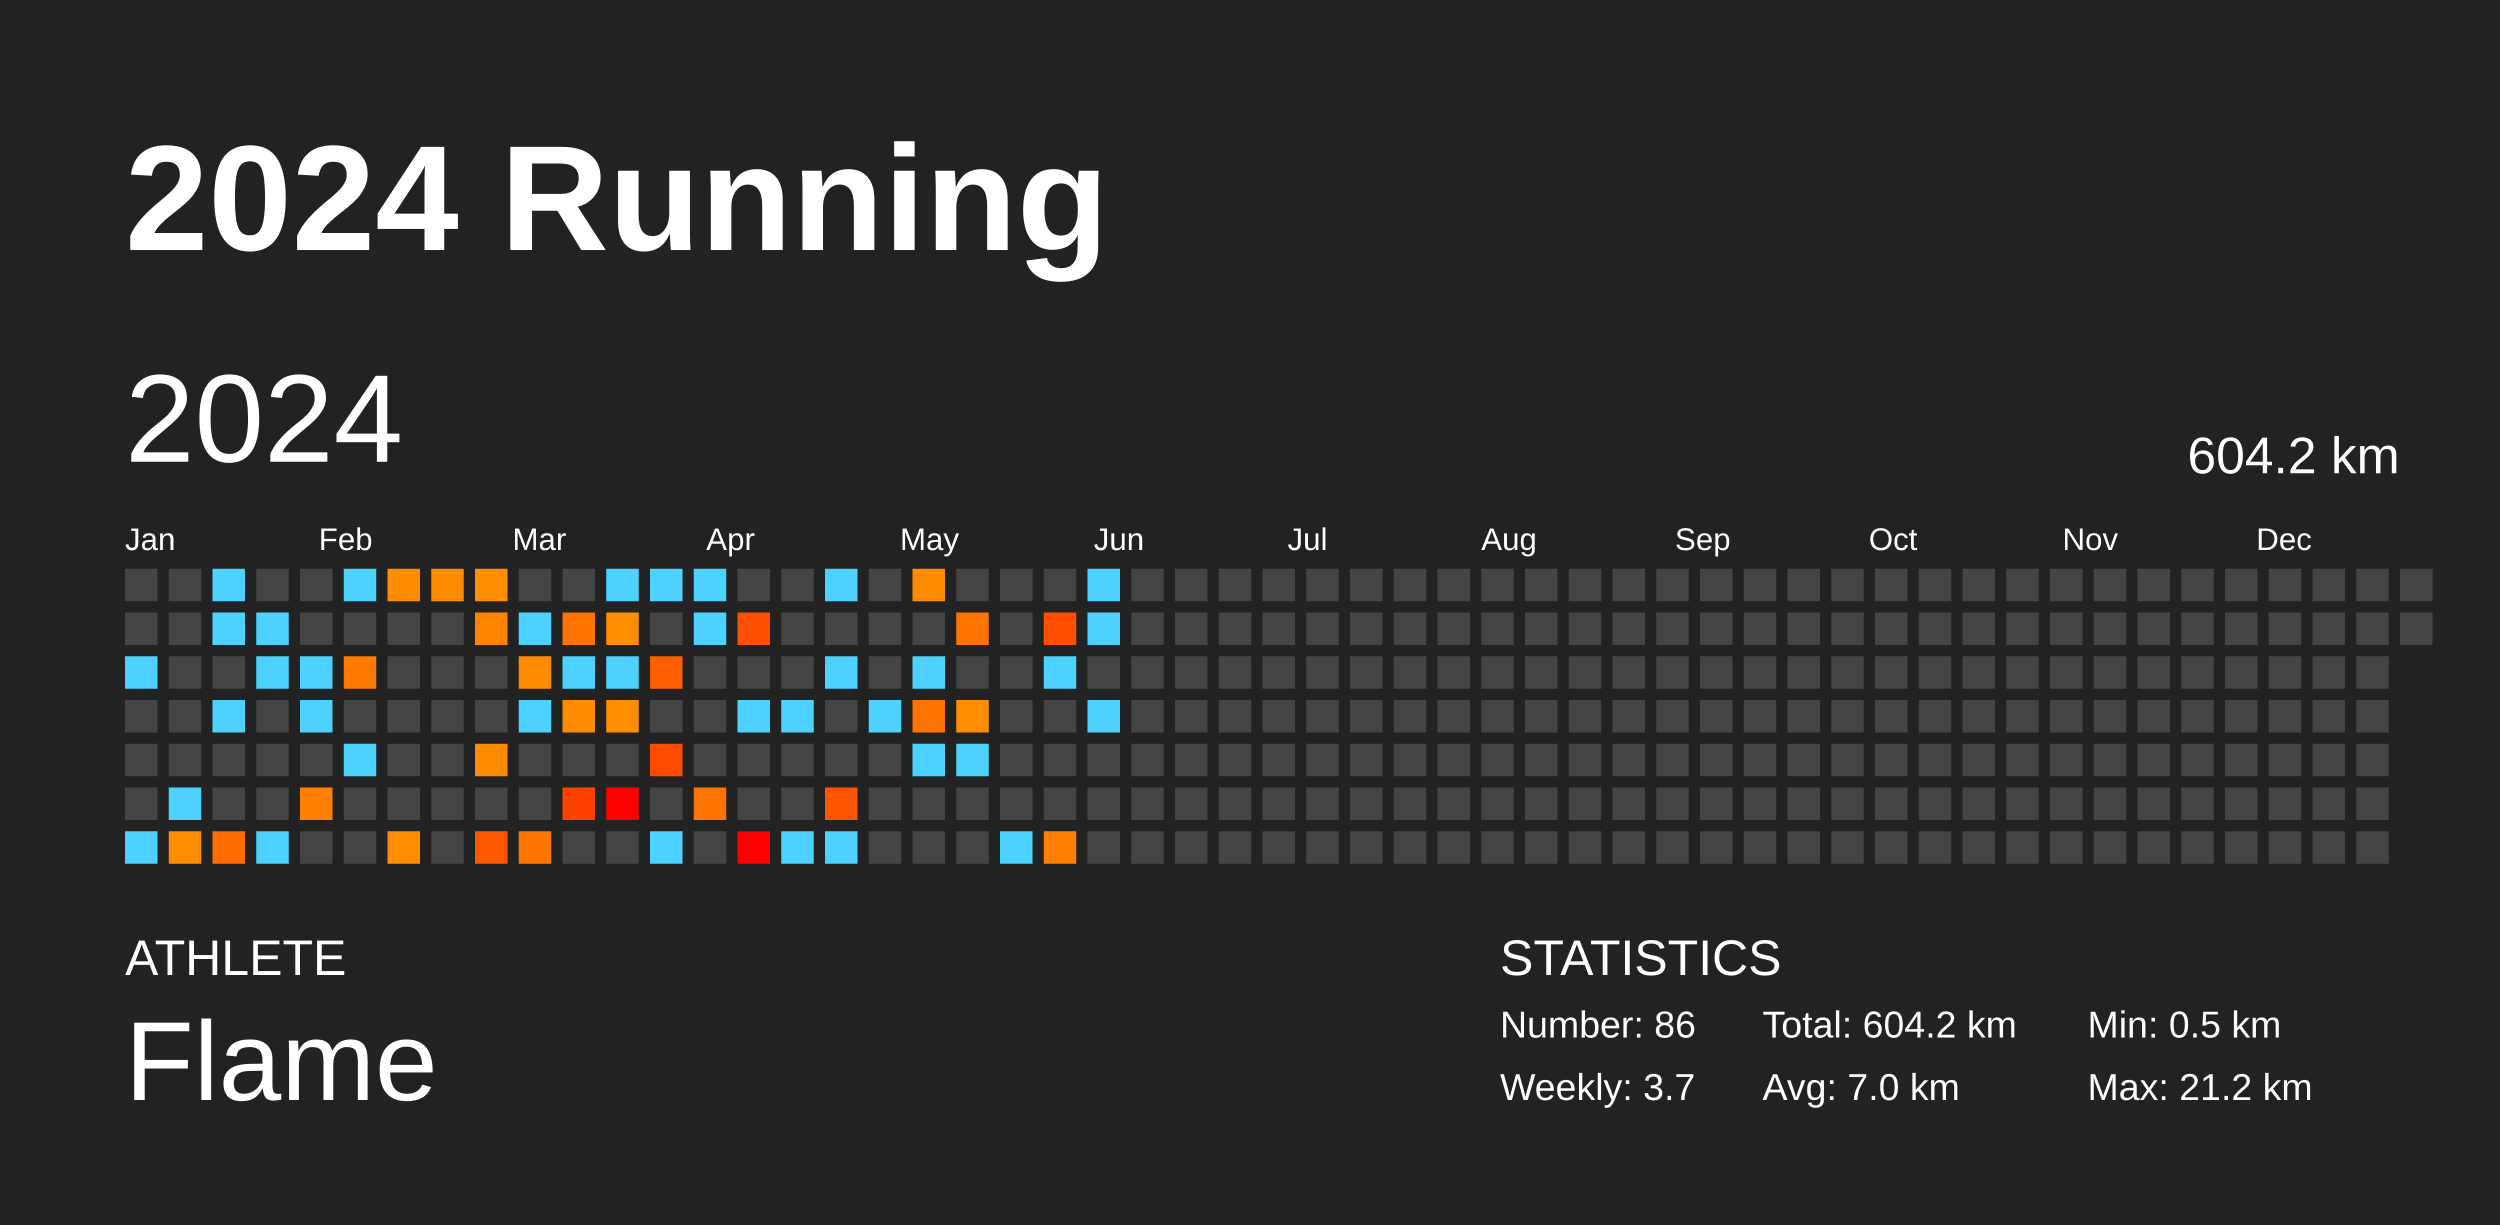
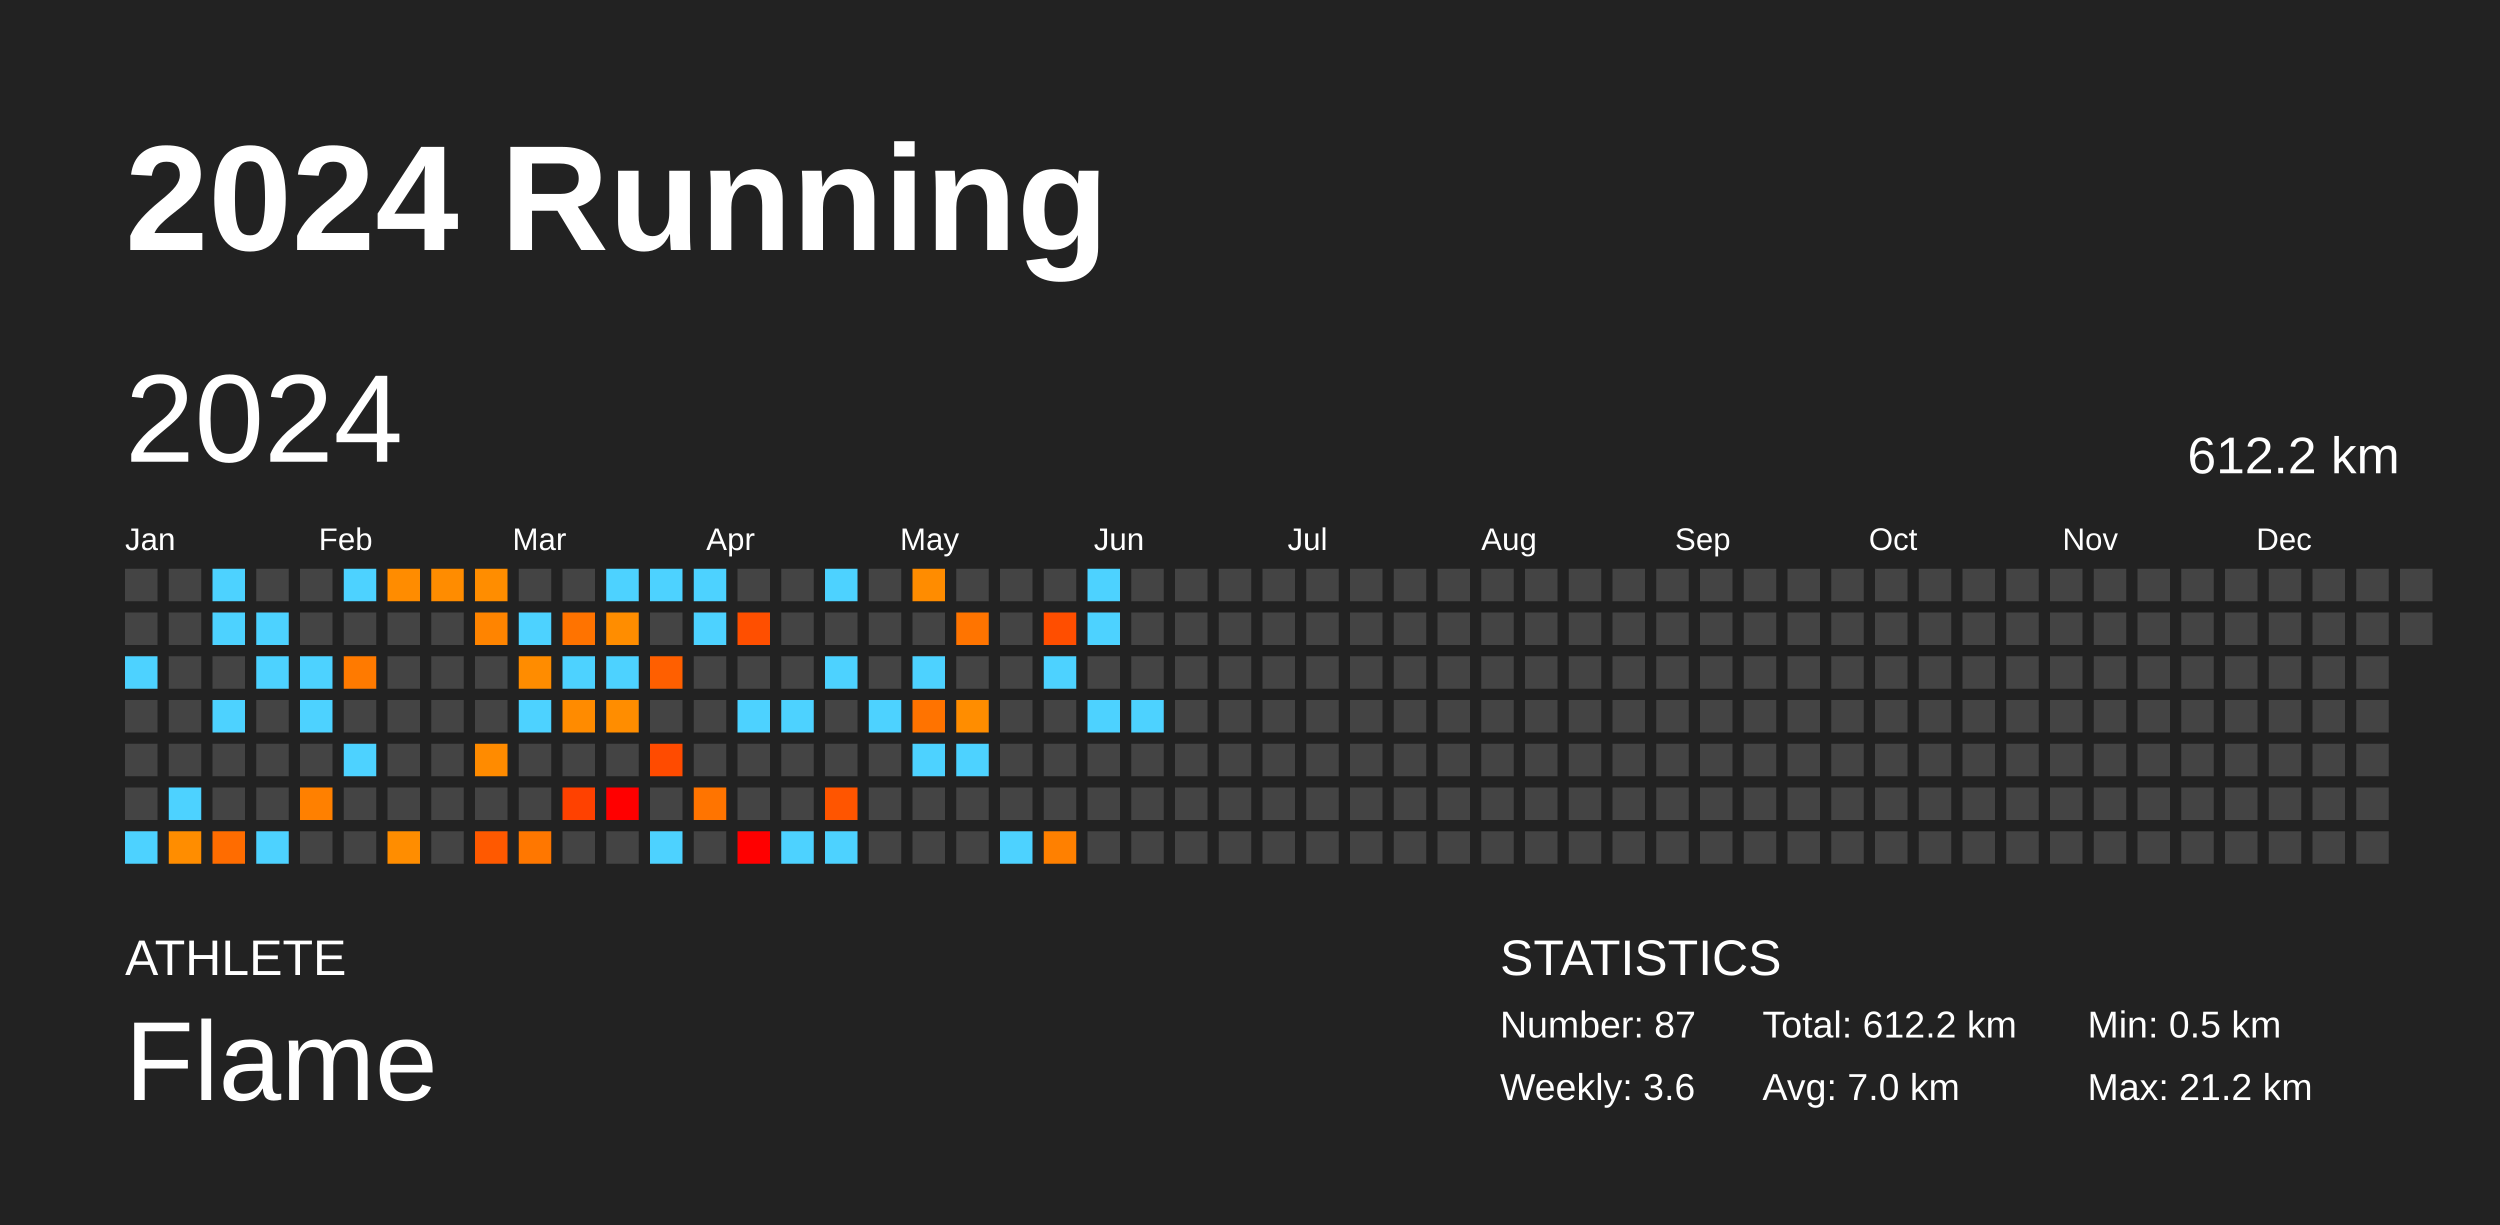
<svg xmlns="http://www.w3.org/2000/svg" baseProfile="full" height="98mm" version="1.1" viewBox="0,0,200,98" width="200mm">
  <defs />
  <rect fill="#222222" height="98" width="200" x="0" y="0" />
  <text fill="#FFFFFF" style="font-size:12px; font-family:Arial; font-weight:bold;" x="10" y="20">2024 Running</text>
  <text fill="#FFFFFF" style="font-size:4px; font-family:Arial" x="10" y="78">ATHLETE</text>
  <text fill="#FFFFFF" style="font-size:9px; font-family:Arial" x="10" y="88">Flame</text>
  <text fill="#FFFFFF" style="font-size:4px; font-family:Arial" x="120" y="78">STATISTICS</text>
-   <text fill="#FFFFFF" style="font-size:3px; font-family:Arial" x="120" y="83">Number: 86</text>
-   <text fill="#FFFFFF" style="font-size:3px; font-family:Arial" x="120" y="88">Weekly: 3.7</text>
-   <text fill="#FFFFFF" style="font-size:3px; font-family:Arial" x="141" y="83">Total: 604.2 km</text>
+   <text fill="#FFFFFF" style="font-size:3px; font-family:Arial" x="120" y="83">Number: 87</text>
+   <text fill="#FFFFFF" style="font-size:3px; font-family:Arial" x="120" y="88">Weekly: 3.6</text>
+   <text fill="#FFFFFF" style="font-size:3px; font-family:Arial" x="141" y="83">Total: 612.2 km</text>
  <text fill="#FFFFFF" style="font-size:3px; font-family:Arial" x="141" y="88">Avg: 7.0 km</text>
  <text fill="#FFFFFF" style="font-size:3px; font-family:Arial" x="167" y="83">Min: 0.5 km</text>
  <text fill="#FFFFFF" style="font-size:3px; font-family:Arial" x="167" y="88">Max: 21.2 km</text>
  <text dominant-baseline="hanging" fill="#FFFFFF" style="font-size:10.0px; font-family:Arial;" x="10" y="30">2024</text>
-   <text dominant-baseline="hanging" fill="#FFFFFF" style="font-size:4.125px; font-family:Arial;" x="175" y="35">604.2 km</text>
+   <text dominant-baseline="hanging" fill="#FFFFFF" style="font-size:4.125px; font-family:Arial;" x="175" y="35">612.2 km</text>
  <text fill="#FFFFFF" style="font-size:2.5px; font-family:Arial" x="10.0" y="44">Jan</text>
  <text fill="#FFFFFF" style="font-size:2.5px; font-family:Arial" x="25.5" y="44">Feb</text>
  <text fill="#FFFFFF" style="font-size:2.5px; font-family:Arial" x="41.0" y="44">Mar</text>
  <text fill="#FFFFFF" style="font-size:2.5px; font-family:Arial" x="56.5" y="44">Apr</text>
  <text fill="#FFFFFF" style="font-size:2.5px; font-family:Arial" x="72.0" y="44">May</text>
  <text fill="#FFFFFF" style="font-size:2.5px; font-family:Arial" x="87.5" y="44">Jun</text>
  <text fill="#FFFFFF" style="font-size:2.5px; font-family:Arial" x="103.0" y="44">Jul</text>
  <text fill="#FFFFFF" style="font-size:2.5px; font-family:Arial" x="118.5" y="44">Aug</text>
  <text fill="#FFFFFF" style="font-size:2.5px; font-family:Arial" x="134.0" y="44">Sep</text>
  <text fill="#FFFFFF" style="font-size:2.5px; font-family:Arial" x="149.5" y="44">Oct</text>
  <text fill="#FFFFFF" style="font-size:2.5px; font-family:Arial" x="165.0" y="44">Nov</text>
  <text fill="#FFFFFF" style="font-size:2.5px; font-family:Arial" x="180.5" y="44">Dec</text>
  <rect fill="#444444" height="2.6" width="2.6" x="10.0" y="45.5" />
  <rect fill="#444444" height="2.6" width="2.6" x="10.0" y="49.0" />
  <rect fill="#4dd2ff" height="2.6" width="2.6" x="10.0" y="52.5" />
  <rect fill="#444444" height="2.6" width="2.6" x="10.0" y="56.0" />
  <rect fill="#444444" height="2.6" width="2.6" x="10.0" y="59.5" />
  <rect fill="#444444" height="2.6" width="2.6" x="10.0" y="63.0" />
  <rect fill="#4dd2ff" height="2.6" width="2.6" x="10.0" y="66.5" />
  <rect fill="#444444" height="2.6" width="2.6" x="13.5" y="45.5" />
  <rect fill="#444444" height="2.6" width="2.6" x="13.5" y="49.0" />
  <rect fill="#444444" height="2.6" width="2.6" x="13.5" y="52.5" />
  <rect fill="#444444" height="2.6" width="2.6" x="13.5" y="56.0" />
  <rect fill="#444444" height="2.6" width="2.6" x="13.5" y="59.5" />
  <rect fill="#4dd2ff" height="2.6" width="2.6" x="13.5" y="63.0" />
  <rect fill="#ff8d00" height="2.6" width="2.6" x="13.5" y="66.5" />
  <rect fill="#4dd2ff" height="2.6" width="2.6" x="17.0" y="45.5" />
  <rect fill="#4dd2ff" height="2.6" width="2.6" x="17.0" y="49.0" />
  <rect fill="#444444" height="2.6" width="2.6" x="17.0" y="52.5" />
  <rect fill="#4dd2ff" height="2.6" width="2.6" x="17.0" y="56.0" />
  <rect fill="#444444" height="2.6" width="2.6" x="17.0" y="59.5" />
  <rect fill="#444444" height="2.6" width="2.6" x="17.0" y="63.0" />
  <rect fill="#ff6c00" height="2.6" width="2.6" x="17.0" y="66.5" />
  <rect fill="#444444" height="2.6" width="2.6" x="20.5" y="45.5" />
  <rect fill="#4dd2ff" height="2.6" width="2.6" x="20.5" y="49.0" />
  <rect fill="#4dd2ff" height="2.6" width="2.6" x="20.5" y="52.5" />
  <rect fill="#444444" height="2.6" width="2.6" x="20.5" y="56.0" />
  <rect fill="#444444" height="2.6" width="2.6" x="20.5" y="59.5" />
  <rect fill="#444444" height="2.6" width="2.6" x="20.5" y="63.0" />
  <rect fill="#4dd2ff" height="2.6" width="2.6" x="20.5" y="66.5" />
  <rect fill="#444444" height="2.6" width="2.6" x="24.0" y="45.5" />
  <rect fill="#444444" height="2.6" width="2.6" x="24.0" y="49.0" />
  <rect fill="#4dd2ff" height="2.6" width="2.6" x="24.0" y="52.5" />
  <rect fill="#4dd2ff" height="2.6" width="2.6" x="24.0" y="56.0" />
  <rect fill="#444444" height="2.6" width="2.6" x="24.0" y="59.5" />
  <rect fill="#ff8000" height="2.6" width="2.6" x="24.0" y="63.0" />
  <rect fill="#444444" height="2.6" width="2.6" x="24.0" y="66.5" />
  <rect fill="#4dd2ff" height="2.6" width="2.6" x="27.5" y="45.5" />
  <rect fill="#444444" height="2.6" width="2.6" x="27.5" y="49.0" />
  <rect fill="#ff7a00" height="2.6" width="2.6" x="27.5" y="52.5" />
  <rect fill="#444444" height="2.6" width="2.6" x="27.5" y="56.0" />
  <rect fill="#4dd2ff" height="2.6" width="2.6" x="27.5" y="59.5" />
  <rect fill="#444444" height="2.6" width="2.6" x="27.5" y="63.0" />
  <rect fill="#444444" height="2.6" width="2.6" x="27.5" y="66.5" />
  <rect fill="#ff8c00" height="2.6" width="2.6" x="31.0" y="45.5" />
  <rect fill="#444444" height="2.6" width="2.6" x="31.0" y="49.0" />
  <rect fill="#444444" height="2.6" width="2.6" x="31.0" y="52.5" />
  <rect fill="#444444" height="2.6" width="2.6" x="31.0" y="56.0" />
  <rect fill="#444444" height="2.6" width="2.6" x="31.0" y="59.5" />
  <rect fill="#444444" height="2.6" width="2.6" x="31.0" y="63.0" />
  <rect fill="#ff8d00" height="2.6" width="2.6" x="31.0" y="66.5" />
  <rect fill="#ff8c00" height="2.6" width="2.6" x="34.5" y="45.5" />
  <rect fill="#444444" height="2.6" width="2.6" x="34.5" y="49.0" />
  <rect fill="#444444" height="2.6" width="2.6" x="34.5" y="52.5" />
  <rect fill="#444444" height="2.6" width="2.6" x="34.5" y="56.0" />
  <rect fill="#444444" height="2.6" width="2.6" x="34.5" y="59.5" />
  <rect fill="#444444" height="2.6" width="2.6" x="34.5" y="63.0" />
  <rect fill="#444444" height="2.6" width="2.6" x="34.5" y="66.5" />
  <rect fill="#ff8d00" height="2.6" width="2.6" x="38.0" y="45.5" />
  <rect fill="#ff8400" height="2.6" width="2.6" x="38.0" y="49.0" />
  <rect fill="#444444" height="2.6" width="2.6" x="38.0" y="52.5" />
  <rect fill="#444444" height="2.6" width="2.6" x="38.0" y="56.0" />
  <rect fill="#ff8b00" height="2.6" width="2.6" x="38.0" y="59.5" />
  <rect fill="#444444" height="2.6" width="2.6" x="38.0" y="63.0" />
  <rect fill="#ff5900" height="2.6" width="2.6" x="38.0" y="66.5" />
  <rect fill="#444444" height="2.6" width="2.6" x="41.5" y="45.5" />
  <rect fill="#4dd2ff" height="2.6" width="2.6" x="41.5" y="49.0" />
  <rect fill="#ff8c00" height="2.6" width="2.6" x="41.5" y="52.5" />
  <rect fill="#4dd2ff" height="2.6" width="2.6" x="41.5" y="56.0" />
  <rect fill="#444444" height="2.6" width="2.6" x="41.5" y="59.5" />
  <rect fill="#444444" height="2.6" width="2.6" x="41.5" y="63.0" />
  <rect fill="#ff7700" height="2.6" width="2.6" x="41.5" y="66.5" />
  <rect fill="#444444" height="2.6" width="2.6" x="45.0" y="45.5" />
  <rect fill="#ff7300" height="2.6" width="2.6" x="45.0" y="49.0" />
  <rect fill="#4dd2ff" height="2.6" width="2.6" x="45.0" y="52.5" />
  <rect fill="#ff8b00" height="2.6" width="2.6" x="45.0" y="56.0" />
  <rect fill="#444444" height="2.6" width="2.6" x="45.0" y="59.5" />
  <rect fill="#ff4100" height="2.6" width="2.6" x="45.0" y="63.0" />
  <rect fill="#444444" height="2.6" width="2.6" x="45.0" y="66.5" />
  <rect fill="#4dd2ff" height="2.6" width="2.6" x="48.5" y="45.5" />
  <rect fill="#ff8d00" height="2.6" width="2.6" x="48.5" y="49.0" />
  <rect fill="#4dd2ff" height="2.6" width="2.6" x="48.5" y="52.5" />
  <rect fill="#ff8d00" height="2.6" width="2.6" x="48.5" y="56.0" />
  <rect fill="#444444" height="2.6" width="2.6" x="48.5" y="59.5" />
  <rect fill="red" height="2.6" width="2.6" x="48.5" y="63.0" />
  <rect fill="#444444" height="2.6" width="2.6" x="48.5" y="66.5" />
  <rect fill="#4dd2ff" height="2.6" width="2.6" x="52.0" y="45.5" />
  <rect fill="#444444" height="2.6" width="2.6" x="52.0" y="49.0" />
  <rect fill="#ff5f00" height="2.6" width="2.6" x="52.0" y="52.5" />
  <rect fill="#444444" height="2.6" width="2.6" x="52.0" y="56.0" />
  <rect fill="#ff4b00" height="2.6" width="2.6" x="52.0" y="59.5" />
  <rect fill="#444444" height="2.6" width="2.6" x="52.0" y="63.0" />
  <rect fill="#4dd2ff" height="2.6" width="2.6" x="52.0" y="66.5" />
  <rect fill="#4dd2ff" height="2.6" width="2.6" x="55.5" y="45.5" />
  <rect fill="#4dd2ff" height="2.6" width="2.6" x="55.5" y="49.0" />
  <rect fill="#444444" height="2.6" width="2.6" x="55.5" y="52.5" />
  <rect fill="#444444" height="2.6" width="2.6" x="55.5" y="56.0" />
  <rect fill="#444444" height="2.6" width="2.6" x="55.5" y="59.5" />
  <rect fill="#ff7400" height="2.6" width="2.6" x="55.5" y="63.0" />
  <rect fill="#444444" height="2.6" width="2.6" x="55.5" y="66.5" />
  <rect fill="#444444" height="2.6" width="2.6" x="59.0" y="45.5" />
  <rect fill="#ff4f00" height="2.6" width="2.6" x="59.0" y="49.0" />
  <rect fill="#444444" height="2.6" width="2.6" x="59.0" y="52.5" />
  <rect fill="#4dd2ff" height="2.6" width="2.6" x="59.0" y="56.0" />
  <rect fill="#444444" height="2.6" width="2.6" x="59.0" y="59.5" />
  <rect fill="#444444" height="2.6" width="2.6" x="59.0" y="63.0" />
  <rect fill="red" height="2.6" width="2.6" x="59.0" y="66.5" />
  <rect fill="#444444" height="2.6" width="2.6" x="62.5" y="45.5" />
  <rect fill="#444444" height="2.6" width="2.6" x="62.5" y="49.0" />
  <rect fill="#444444" height="2.6" width="2.6" x="62.5" y="52.5" />
  <rect fill="#4dd2ff" height="2.6" width="2.6" x="62.5" y="56.0" />
  <rect fill="#444444" height="2.6" width="2.6" x="62.5" y="59.5" />
  <rect fill="#444444" height="2.6" width="2.6" x="62.5" y="63.0" />
  <rect fill="#4dd2ff" height="2.6" width="2.6" x="62.5" y="66.5" />
  <rect fill="#4dd2ff" height="2.6" width="2.6" x="66.0" y="45.5" />
  <rect fill="#444444" height="2.6" width="2.6" x="66.0" y="49.0" />
  <rect fill="#4dd2ff" height="2.6" width="2.6" x="66.0" y="52.5" />
  <rect fill="#444444" height="2.6" width="2.6" x="66.0" y="56.0" />
  <rect fill="#444444" height="2.6" width="2.6" x="66.0" y="59.5" />
  <rect fill="#ff5500" height="2.6" width="2.6" x="66.0" y="63.0" />
  <rect fill="#4dd2ff" height="2.6" width="2.6" x="66.0" y="66.5" />
  <rect fill="#444444" height="2.6" width="2.6" x="69.5" y="45.5" />
  <rect fill="#444444" height="2.6" width="2.6" x="69.5" y="49.0" />
  <rect fill="#444444" height="2.6" width="2.6" x="69.5" y="52.5" />
  <rect fill="#4dd2ff" height="2.6" width="2.6" x="69.5" y="56.0" />
  <rect fill="#444444" height="2.6" width="2.6" x="69.5" y="59.5" />
  <rect fill="#444444" height="2.6" width="2.6" x="69.5" y="63.0" />
  <rect fill="#444444" height="2.6" width="2.6" x="69.5" y="66.5" />
  <rect fill="#ff8c00" height="2.6" width="2.6" x="73.0" y="45.5" />
  <rect fill="#444444" height="2.6" width="2.6" x="73.0" y="49.0" />
  <rect fill="#4dd2ff" height="2.6" width="2.6" x="73.0" y="52.5" />
  <rect fill="#ff7300" height="2.6" width="2.6" x="73.0" y="56.0" />
  <rect fill="#4dd2ff" height="2.6" width="2.6" x="73.0" y="59.5" />
  <rect fill="#444444" height="2.6" width="2.6" x="73.0" y="63.0" />
  <rect fill="#444444" height="2.6" width="2.6" x="73.0" y="66.5" />
  <rect fill="#444444" height="2.6" width="2.6" x="76.5" y="45.5" />
  <rect fill="#ff7400" height="2.6" width="2.6" x="76.5" y="49.0" />
  <rect fill="#444444" height="2.6" width="2.6" x="76.5" y="52.5" />
  <rect fill="#ff8d00" height="2.6" width="2.6" x="76.5" y="56.0" />
  <rect fill="#4dd2ff" height="2.6" width="2.6" x="76.5" y="59.5" />
  <rect fill="#444444" height="2.6" width="2.6" x="76.5" y="63.0" />
  <rect fill="#444444" height="2.6" width="2.6" x="76.5" y="66.5" />
  <rect fill="#444444" height="2.6" width="2.6" x="80.0" y="45.5" />
  <rect fill="#444444" height="2.6" width="2.6" x="80.0" y="49.0" />
  <rect fill="#444444" height="2.6" width="2.6" x="80.0" y="52.5" />
  <rect fill="#444444" height="2.6" width="2.6" x="80.0" y="56.0" />
  <rect fill="#444444" height="2.6" width="2.6" x="80.0" y="59.5" />
  <rect fill="#444444" height="2.6" width="2.6" x="80.0" y="63.0" />
  <rect fill="#4dd2ff" height="2.6" width="2.6" x="80.0" y="66.5" />
  <rect fill="#444444" height="2.6" width="2.6" x="83.5" y="45.5" />
  <rect fill="#ff4e00" height="2.6" width="2.6" x="83.5" y="49.0" />
  <rect fill="#4dd2ff" height="2.6" width="2.6" x="83.5" y="52.5" />
  <rect fill="#444444" height="2.6" width="2.6" x="83.5" y="56.0" />
  <rect fill="#444444" height="2.6" width="2.6" x="83.5" y="59.5" />
  <rect fill="#444444" height="2.6" width="2.6" x="83.5" y="63.0" />
  <rect fill="#ff8000" height="2.6" width="2.6" x="83.5" y="66.5" />
  <rect fill="#4dd2ff" height="2.6" width="2.6" x="87.0" y="45.5" />
  <rect fill="#4dd2ff" height="2.6" width="2.6" x="87.0" y="49.0" />
  <rect fill="#444444" height="2.6" width="2.6" x="87.0" y="52.5" />
  <rect fill="#4dd2ff" height="2.6" width="2.6" x="87.0" y="56.0" />
  <rect fill="#444444" height="2.6" width="2.6" x="87.0" y="59.5" />
  <rect fill="#444444" height="2.6" width="2.6" x="87.0" y="63.0" />
  <rect fill="#444444" height="2.6" width="2.6" x="87.0" y="66.5" />
  <rect fill="#444444" height="2.6" width="2.6" x="90.5" y="45.5" />
  <rect fill="#444444" height="2.6" width="2.6" x="90.5" y="49.0" />
  <rect fill="#444444" height="2.6" width="2.6" x="90.5" y="52.5" />
-   <rect fill="#444444" height="2.6" width="2.6" x="90.5" y="56.0" />
+   <rect fill="#4dd2ff" height="2.6" width="2.6" x="90.5" y="56.0" />
  <rect fill="#444444" height="2.6" width="2.6" x="90.5" y="59.5" />
  <rect fill="#444444" height="2.6" width="2.6" x="90.5" y="63.0" />
  <rect fill="#444444" height="2.6" width="2.6" x="90.5" y="66.5" />
  <rect fill="#444444" height="2.6" width="2.6" x="94.0" y="45.5" />
  <rect fill="#444444" height="2.6" width="2.6" x="94.0" y="49.0" />
  <rect fill="#444444" height="2.6" width="2.6" x="94.0" y="52.5" />
  <rect fill="#444444" height="2.6" width="2.6" x="94.0" y="56.0" />
  <rect fill="#444444" height="2.6" width="2.6" x="94.0" y="59.5" />
  <rect fill="#444444" height="2.6" width="2.6" x="94.0" y="63.0" />
  <rect fill="#444444" height="2.6" width="2.6" x="94.0" y="66.5" />
  <rect fill="#444444" height="2.6" width="2.6" x="97.5" y="45.5" />
  <rect fill="#444444" height="2.6" width="2.6" x="97.5" y="49.0" />
  <rect fill="#444444" height="2.6" width="2.6" x="97.5" y="52.5" />
  <rect fill="#444444" height="2.6" width="2.6" x="97.5" y="56.0" />
  <rect fill="#444444" height="2.6" width="2.6" x="97.5" y="59.5" />
  <rect fill="#444444" height="2.6" width="2.6" x="97.5" y="63.0" />
  <rect fill="#444444" height="2.6" width="2.6" x="97.5" y="66.5" />
  <rect fill="#444444" height="2.6" width="2.6" x="101.0" y="45.5" />
  <rect fill="#444444" height="2.6" width="2.6" x="101.0" y="49.0" />
  <rect fill="#444444" height="2.6" width="2.6" x="101.0" y="52.5" />
  <rect fill="#444444" height="2.6" width="2.6" x="101.0" y="56.0" />
  <rect fill="#444444" height="2.6" width="2.6" x="101.0" y="59.5" />
  <rect fill="#444444" height="2.6" width="2.6" x="101.0" y="63.0" />
  <rect fill="#444444" height="2.6" width="2.6" x="101.0" y="66.5" />
  <rect fill="#444444" height="2.6" width="2.6" x="104.5" y="45.5" />
  <rect fill="#444444" height="2.6" width="2.6" x="104.5" y="49.0" />
  <rect fill="#444444" height="2.6" width="2.6" x="104.5" y="52.5" />
  <rect fill="#444444" height="2.6" width="2.6" x="104.5" y="56.0" />
  <rect fill="#444444" height="2.6" width="2.6" x="104.5" y="59.5" />
  <rect fill="#444444" height="2.6" width="2.6" x="104.5" y="63.0" />
  <rect fill="#444444" height="2.6" width="2.6" x="104.5" y="66.5" />
  <rect fill="#444444" height="2.6" width="2.6" x="108.0" y="45.5" />
  <rect fill="#444444" height="2.6" width="2.6" x="108.0" y="49.0" />
  <rect fill="#444444" height="2.6" width="2.6" x="108.0" y="52.5" />
  <rect fill="#444444" height="2.6" width="2.6" x="108.0" y="56.0" />
  <rect fill="#444444" height="2.6" width="2.6" x="108.0" y="59.5" />
  <rect fill="#444444" height="2.6" width="2.6" x="108.0" y="63.0" />
  <rect fill="#444444" height="2.6" width="2.6" x="108.0" y="66.5" />
  <rect fill="#444444" height="2.6" width="2.6" x="111.5" y="45.5" />
  <rect fill="#444444" height="2.6" width="2.6" x="111.5" y="49.0" />
  <rect fill="#444444" height="2.6" width="2.6" x="111.5" y="52.5" />
  <rect fill="#444444" height="2.6" width="2.6" x="111.5" y="56.0" />
  <rect fill="#444444" height="2.6" width="2.6" x="111.5" y="59.5" />
  <rect fill="#444444" height="2.6" width="2.6" x="111.5" y="63.0" />
  <rect fill="#444444" height="2.6" width="2.6" x="111.5" y="66.5" />
  <rect fill="#444444" height="2.6" width="2.6" x="115.0" y="45.5" />
  <rect fill="#444444" height="2.6" width="2.6" x="115.0" y="49.0" />
  <rect fill="#444444" height="2.6" width="2.6" x="115.0" y="52.5" />
  <rect fill="#444444" height="2.6" width="2.6" x="115.0" y="56.0" />
  <rect fill="#444444" height="2.6" width="2.6" x="115.0" y="59.5" />
  <rect fill="#444444" height="2.6" width="2.6" x="115.0" y="63.0" />
  <rect fill="#444444" height="2.6" width="2.6" x="115.0" y="66.5" />
  <rect fill="#444444" height="2.6" width="2.6" x="118.5" y="45.5" />
  <rect fill="#444444" height="2.6" width="2.6" x="118.5" y="49.0" />
  <rect fill="#444444" height="2.6" width="2.6" x="118.5" y="52.5" />
  <rect fill="#444444" height="2.6" width="2.6" x="118.5" y="56.0" />
  <rect fill="#444444" height="2.6" width="2.6" x="118.5" y="59.5" />
  <rect fill="#444444" height="2.6" width="2.6" x="118.5" y="63.0" />
  <rect fill="#444444" height="2.6" width="2.6" x="118.5" y="66.5" />
  <rect fill="#444444" height="2.6" width="2.6" x="122.0" y="45.5" />
  <rect fill="#444444" height="2.6" width="2.6" x="122.0" y="49.0" />
  <rect fill="#444444" height="2.6" width="2.6" x="122.0" y="52.5" />
  <rect fill="#444444" height="2.6" width="2.6" x="122.0" y="56.0" />
  <rect fill="#444444" height="2.6" width="2.6" x="122.0" y="59.5" />
  <rect fill="#444444" height="2.6" width="2.6" x="122.0" y="63.0" />
  <rect fill="#444444" height="2.6" width="2.6" x="122.0" y="66.5" />
  <rect fill="#444444" height="2.6" width="2.6" x="125.5" y="45.5" />
  <rect fill="#444444" height="2.6" width="2.6" x="125.5" y="49.0" />
  <rect fill="#444444" height="2.6" width="2.6" x="125.5" y="52.5" />
  <rect fill="#444444" height="2.6" width="2.6" x="125.5" y="56.0" />
  <rect fill="#444444" height="2.6" width="2.6" x="125.5" y="59.5" />
  <rect fill="#444444" height="2.6" width="2.6" x="125.5" y="63.0" />
  <rect fill="#444444" height="2.6" width="2.6" x="125.5" y="66.5" />
  <rect fill="#444444" height="2.6" width="2.6" x="129.0" y="45.5" />
  <rect fill="#444444" height="2.6" width="2.6" x="129.0" y="49.0" />
  <rect fill="#444444" height="2.6" width="2.6" x="129.0" y="52.5" />
  <rect fill="#444444" height="2.6" width="2.6" x="129.0" y="56.0" />
  <rect fill="#444444" height="2.6" width="2.6" x="129.0" y="59.5" />
  <rect fill="#444444" height="2.6" width="2.6" x="129.0" y="63.0" />
  <rect fill="#444444" height="2.6" width="2.6" x="129.0" y="66.5" />
  <rect fill="#444444" height="2.6" width="2.6" x="132.5" y="45.5" />
  <rect fill="#444444" height="2.6" width="2.6" x="132.5" y="49.0" />
  <rect fill="#444444" height="2.6" width="2.6" x="132.5" y="52.5" />
  <rect fill="#444444" height="2.6" width="2.6" x="132.5" y="56.0" />
  <rect fill="#444444" height="2.6" width="2.6" x="132.5" y="59.5" />
  <rect fill="#444444" height="2.6" width="2.6" x="132.5" y="63.0" />
  <rect fill="#444444" height="2.6" width="2.6" x="132.5" y="66.5" />
  <rect fill="#444444" height="2.6" width="2.6" x="136.0" y="45.5" />
  <rect fill="#444444" height="2.6" width="2.6" x="136.0" y="49.0" />
  <rect fill="#444444" height="2.6" width="2.6" x="136.0" y="52.5" />
  <rect fill="#444444" height="2.6" width="2.6" x="136.0" y="56.0" />
  <rect fill="#444444" height="2.6" width="2.6" x="136.0" y="59.5" />
  <rect fill="#444444" height="2.6" width="2.6" x="136.0" y="63.0" />
  <rect fill="#444444" height="2.6" width="2.6" x="136.0" y="66.5" />
  <rect fill="#444444" height="2.6" width="2.6" x="139.5" y="45.5" />
  <rect fill="#444444" height="2.6" width="2.6" x="139.5" y="49.0" />
  <rect fill="#444444" height="2.6" width="2.6" x="139.5" y="52.5" />
  <rect fill="#444444" height="2.6" width="2.6" x="139.5" y="56.0" />
  <rect fill="#444444" height="2.6" width="2.6" x="139.5" y="59.5" />
  <rect fill="#444444" height="2.6" width="2.6" x="139.5" y="63.0" />
  <rect fill="#444444" height="2.6" width="2.6" x="139.5" y="66.5" />
  <rect fill="#444444" height="2.6" width="2.6" x="143.0" y="45.5" />
  <rect fill="#444444" height="2.6" width="2.6" x="143.0" y="49.0" />
  <rect fill="#444444" height="2.6" width="2.6" x="143.0" y="52.5" />
  <rect fill="#444444" height="2.6" width="2.6" x="143.0" y="56.0" />
  <rect fill="#444444" height="2.6" width="2.6" x="143.0" y="59.5" />
  <rect fill="#444444" height="2.6" width="2.6" x="143.0" y="63.0" />
  <rect fill="#444444" height="2.6" width="2.6" x="143.0" y="66.5" />
  <rect fill="#444444" height="2.6" width="2.6" x="146.5" y="45.5" />
  <rect fill="#444444" height="2.6" width="2.6" x="146.5" y="49.0" />
  <rect fill="#444444" height="2.6" width="2.6" x="146.5" y="52.5" />
  <rect fill="#444444" height="2.6" width="2.6" x="146.5" y="56.0" />
  <rect fill="#444444" height="2.6" width="2.6" x="146.5" y="59.5" />
  <rect fill="#444444" height="2.6" width="2.6" x="146.5" y="63.0" />
  <rect fill="#444444" height="2.6" width="2.6" x="146.5" y="66.5" />
  <rect fill="#444444" height="2.6" width="2.6" x="150.0" y="45.5" />
  <rect fill="#444444" height="2.6" width="2.6" x="150.0" y="49.0" />
  <rect fill="#444444" height="2.6" width="2.6" x="150.0" y="52.5" />
  <rect fill="#444444" height="2.6" width="2.6" x="150.0" y="56.0" />
  <rect fill="#444444" height="2.6" width="2.6" x="150.0" y="59.5" />
  <rect fill="#444444" height="2.6" width="2.6" x="150.0" y="63.0" />
  <rect fill="#444444" height="2.6" width="2.6" x="150.0" y="66.5" />
  <rect fill="#444444" height="2.6" width="2.6" x="153.5" y="45.5" />
  <rect fill="#444444" height="2.6" width="2.6" x="153.5" y="49.0" />
  <rect fill="#444444" height="2.6" width="2.6" x="153.5" y="52.5" />
  <rect fill="#444444" height="2.6" width="2.6" x="153.5" y="56.0" />
  <rect fill="#444444" height="2.6" width="2.6" x="153.5" y="59.5" />
  <rect fill="#444444" height="2.6" width="2.6" x="153.5" y="63.0" />
  <rect fill="#444444" height="2.6" width="2.6" x="153.5" y="66.5" />
  <rect fill="#444444" height="2.6" width="2.6" x="157.0" y="45.5" />
  <rect fill="#444444" height="2.6" width="2.6" x="157.0" y="49.0" />
  <rect fill="#444444" height="2.6" width="2.6" x="157.0" y="52.5" />
  <rect fill="#444444" height="2.6" width="2.6" x="157.0" y="56.0" />
  <rect fill="#444444" height="2.6" width="2.6" x="157.0" y="59.5" />
  <rect fill="#444444" height="2.6" width="2.6" x="157.0" y="63.0" />
  <rect fill="#444444" height="2.6" width="2.6" x="157.0" y="66.5" />
  <rect fill="#444444" height="2.6" width="2.6" x="160.5" y="45.5" />
  <rect fill="#444444" height="2.6" width="2.6" x="160.5" y="49.0" />
  <rect fill="#444444" height="2.6" width="2.6" x="160.5" y="52.5" />
  <rect fill="#444444" height="2.6" width="2.6" x="160.5" y="56.0" />
  <rect fill="#444444" height="2.6" width="2.6" x="160.5" y="59.5" />
  <rect fill="#444444" height="2.6" width="2.6" x="160.5" y="63.0" />
  <rect fill="#444444" height="2.6" width="2.6" x="160.5" y="66.5" />
  <rect fill="#444444" height="2.6" width="2.6" x="164.0" y="45.5" />
  <rect fill="#444444" height="2.6" width="2.6" x="164.0" y="49.0" />
  <rect fill="#444444" height="2.6" width="2.6" x="164.0" y="52.5" />
  <rect fill="#444444" height="2.6" width="2.6" x="164.0" y="56.0" />
  <rect fill="#444444" height="2.6" width="2.6" x="164.0" y="59.5" />
  <rect fill="#444444" height="2.6" width="2.6" x="164.0" y="63.0" />
  <rect fill="#444444" height="2.6" width="2.6" x="164.0" y="66.5" />
  <rect fill="#444444" height="2.6" width="2.6" x="167.5" y="45.5" />
  <rect fill="#444444" height="2.6" width="2.6" x="167.5" y="49.0" />
  <rect fill="#444444" height="2.6" width="2.6" x="167.5" y="52.5" />
  <rect fill="#444444" height="2.6" width="2.6" x="167.5" y="56.0" />
  <rect fill="#444444" height="2.6" width="2.6" x="167.5" y="59.5" />
  <rect fill="#444444" height="2.6" width="2.6" x="167.5" y="63.0" />
  <rect fill="#444444" height="2.6" width="2.6" x="167.5" y="66.5" />
  <rect fill="#444444" height="2.6" width="2.6" x="171.0" y="45.5" />
  <rect fill="#444444" height="2.6" width="2.6" x="171.0" y="49.0" />
  <rect fill="#444444" height="2.6" width="2.6" x="171.0" y="52.5" />
  <rect fill="#444444" height="2.6" width="2.6" x="171.0" y="56.0" />
  <rect fill="#444444" height="2.6" width="2.6" x="171.0" y="59.5" />
  <rect fill="#444444" height="2.6" width="2.6" x="171.0" y="63.0" />
  <rect fill="#444444" height="2.6" width="2.6" x="171.0" y="66.5" />
  <rect fill="#444444" height="2.6" width="2.6" x="174.5" y="45.5" />
  <rect fill="#444444" height="2.6" width="2.6" x="174.5" y="49.0" />
  <rect fill="#444444" height="2.6" width="2.6" x="174.5" y="52.5" />
  <rect fill="#444444" height="2.6" width="2.6" x="174.5" y="56.0" />
  <rect fill="#444444" height="2.6" width="2.6" x="174.5" y="59.5" />
  <rect fill="#444444" height="2.6" width="2.6" x="174.5" y="63.0" />
  <rect fill="#444444" height="2.6" width="2.6" x="174.5" y="66.5" />
  <rect fill="#444444" height="2.6" width="2.6" x="178.0" y="45.5" />
  <rect fill="#444444" height="2.6" width="2.6" x="178.0" y="49.0" />
  <rect fill="#444444" height="2.6" width="2.6" x="178.0" y="52.5" />
  <rect fill="#444444" height="2.6" width="2.6" x="178.0" y="56.0" />
  <rect fill="#444444" height="2.6" width="2.6" x="178.0" y="59.5" />
  <rect fill="#444444" height="2.6" width="2.6" x="178.0" y="63.0" />
  <rect fill="#444444" height="2.6" width="2.6" x="178.0" y="66.5" />
  <rect fill="#444444" height="2.6" width="2.6" x="181.5" y="45.5" />
  <rect fill="#444444" height="2.6" width="2.6" x="181.5" y="49.0" />
  <rect fill="#444444" height="2.6" width="2.6" x="181.5" y="52.5" />
  <rect fill="#444444" height="2.6" width="2.6" x="181.5" y="56.0" />
  <rect fill="#444444" height="2.6" width="2.6" x="181.5" y="59.5" />
  <rect fill="#444444" height="2.6" width="2.6" x="181.5" y="63.0" />
  <rect fill="#444444" height="2.6" width="2.6" x="181.5" y="66.5" />
  <rect fill="#444444" height="2.6" width="2.6" x="185.0" y="45.5" />
  <rect fill="#444444" height="2.6" width="2.6" x="185.0" y="49.0" />
  <rect fill="#444444" height="2.6" width="2.6" x="185.0" y="52.5" />
  <rect fill="#444444" height="2.6" width="2.6" x="185.0" y="56.0" />
  <rect fill="#444444" height="2.6" width="2.6" x="185.0" y="59.5" />
  <rect fill="#444444" height="2.6" width="2.6" x="185.0" y="63.0" />
  <rect fill="#444444" height="2.6" width="2.6" x="185.0" y="66.5" />
  <rect fill="#444444" height="2.6" width="2.6" x="188.5" y="45.5" />
  <rect fill="#444444" height="2.6" width="2.6" x="188.5" y="49.0" />
  <rect fill="#444444" height="2.6" width="2.6" x="188.5" y="52.5" />
  <rect fill="#444444" height="2.6" width="2.6" x="188.5" y="56.0" />
  <rect fill="#444444" height="2.6" width="2.6" x="188.5" y="59.5" />
  <rect fill="#444444" height="2.6" width="2.6" x="188.5" y="63.0" />
  <rect fill="#444444" height="2.6" width="2.6" x="188.5" y="66.5" />
  <rect fill="#444444" height="2.6" width="2.6" x="192.0" y="45.5" />
  <rect fill="#444444" height="2.6" width="2.6" x="192.0" y="49.0" />
</svg>
